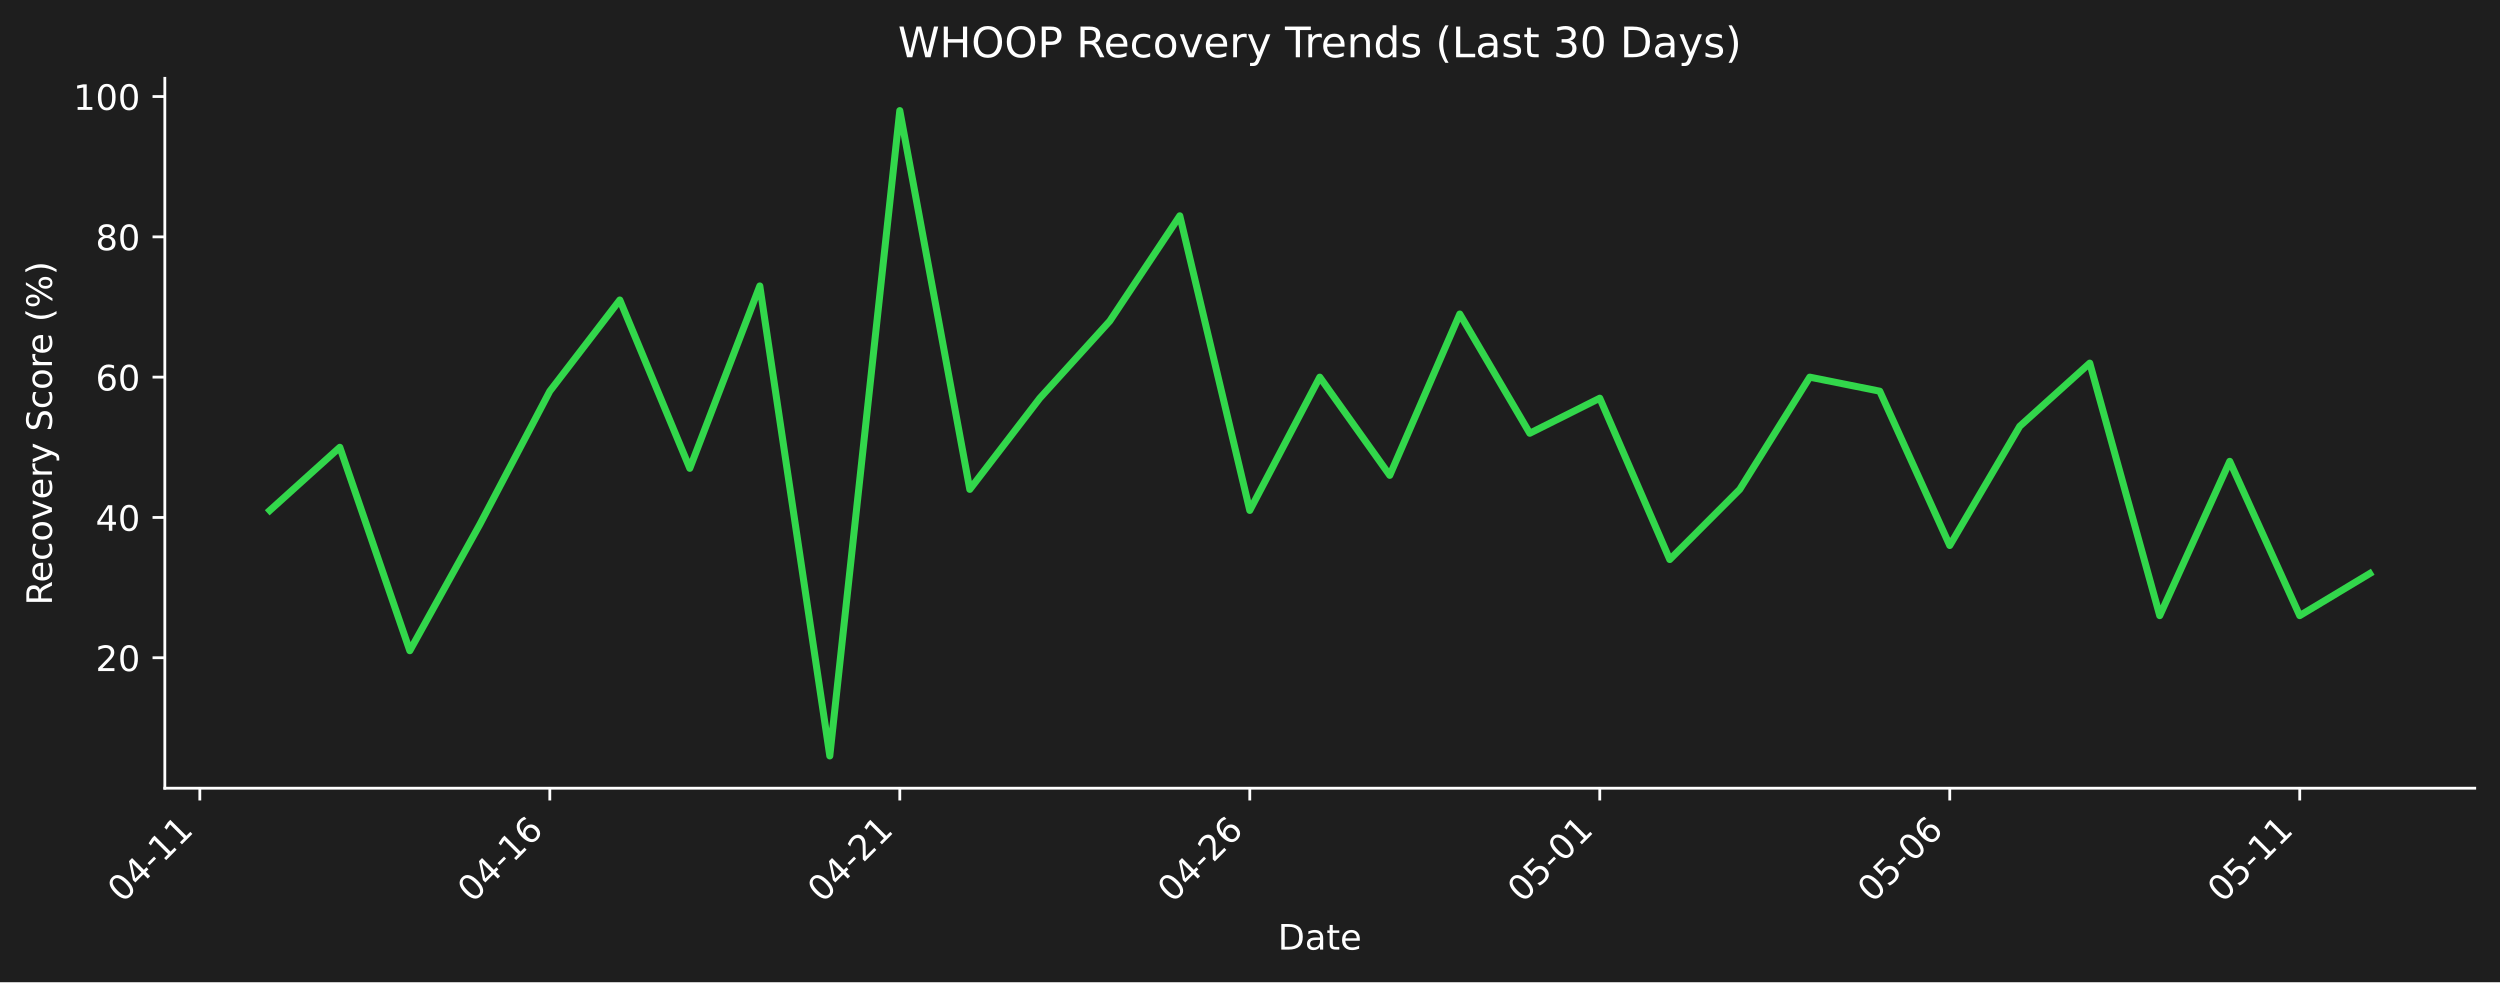
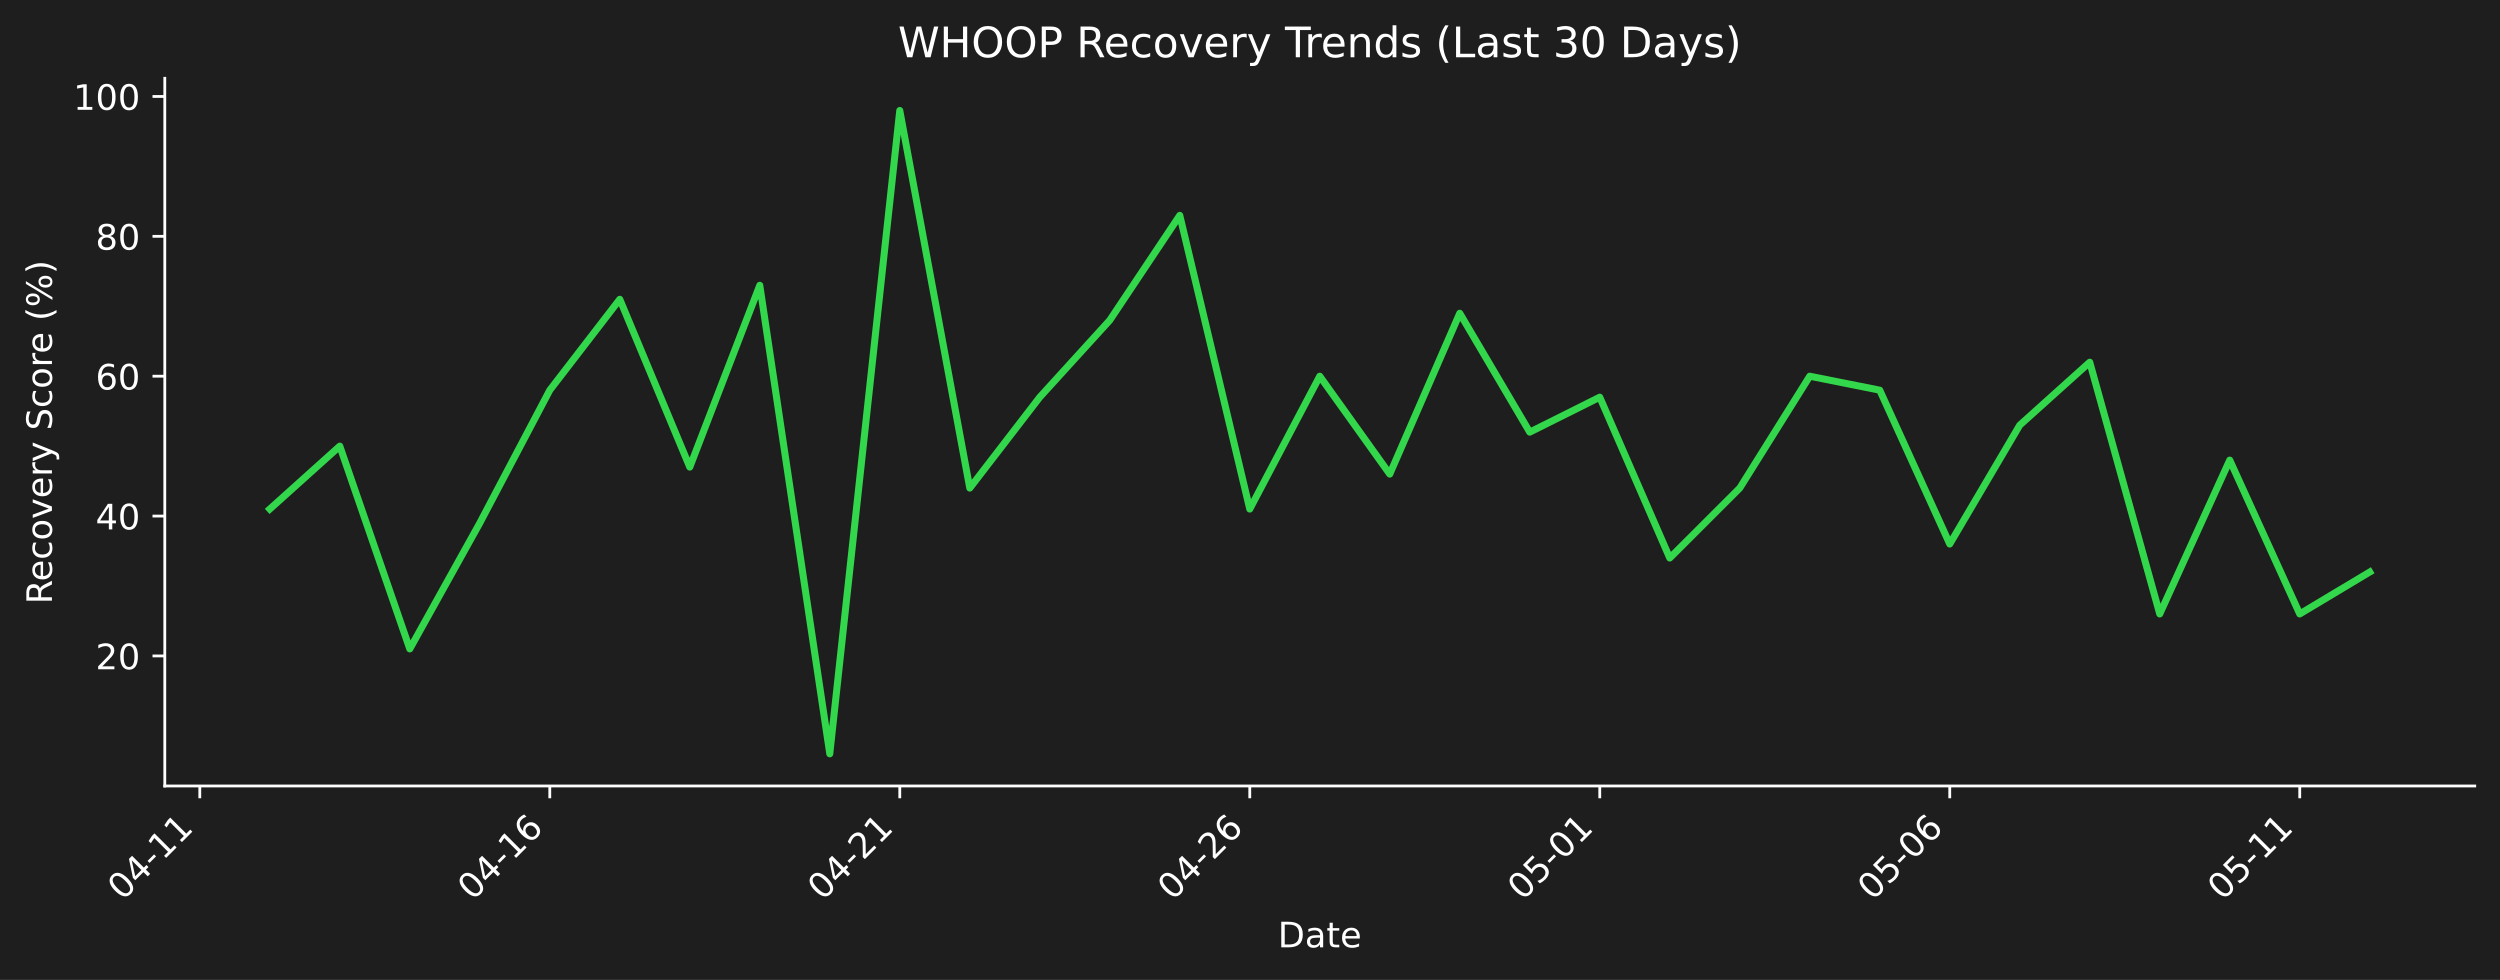
- <svg xmlns="http://www.w3.org/2000/svg" xmlns:xlink="http://www.w3.org/1999/xlink" width="712.361pt" height="279.863pt" viewBox="0 0 712.361 279.863" version="1.1">
+ <svg xmlns="http://www.w3.org/2000/svg" xmlns:xlink="http://www.w3.org/1999/xlink" width="712.496pt" height="279.271pt" viewBox="0 0 712.496 279.271" version="1.1">
  <defs>
    <style type="text/css">*{stroke-linejoin: round; stroke-linecap: butt}</style>
  </defs>
  <g id="figure_1">
    <g id="patch_1">
-       <path d="M 0 279.863  L 712.361 279.863  L 712.361 0  L 0 0  z " style="fill: #1e1e1e" />
+       <path d="M 0 279.271  L 712.496 279.271  L 712.496 0  L 0 0  z " style="fill: #1e1e1e" />
    </g>
    <g id="axes_1">
      <g id="patch_2">
-         <path d="M 46.966 224.595  L 705.161 224.595  L 705.161 22.318  L 46.966 22.318  L 46.966 224.595  z " style="fill: none" />
+         <path d="M 46.966 224.002  L 705.296 224.002  L 705.296 22.318  L 46.966 22.318  L 46.966 224.002  z " style="fill: none" />
      </g>
      <g id="matplotlib.axis_1">
        <g id="xtick_1">
          <g id="line2d_1">
            <defs>
-               <path id="macc4b21406" d="M 0 0  L 0 3.5  " style="stroke: #ffffff; stroke-width: 0.8" />
+               <path id="m07e16ad190" d="M 0 0  L 0 3.5  " style="stroke: #ffffff; stroke-width: 0.8" />
            </defs>
            <g>
-               <use xlink:href="#macc4b21406" x="56.938" y="224.595" style="fill: #ffffff; stroke: #ffffff; stroke-width: 0.8" />
+               <use xlink:href="#m07e16ad190" x="56.94" y="224.002" style="fill: #ffffff; stroke: #ffffff; stroke-width: 0.8" />
            </g>
          </g>
          <g id="text_1">
-             <g style="fill: #ffffff" transform="translate(34.92074 257.5148) rotate(-45) scale(0.1 -0.1)">
+             <g style="fill: #ffffff" transform="translate(34.92278 256.9221) rotate(-45) scale(0.1 -0.1)">
              <defs>
                <path id="DejaVuSans-30" d="M 2034 4250  Q 1547 4250 1301 3770  Q 1056 3291 1056 2328  Q 1056 1369 1301 889  Q 1547 409 2034 409  Q 2525 409 2770 889  Q 3016 1369 3016 2328  Q 3016 3291 2770 3770  Q 2525 4250 2034 4250  z M 2034 4750  Q 2819 4750 3233 4129  Q 3647 3509 3647 2328  Q 3647 1150 3233 529  Q 2819 -91 2034 -91  Q 1250 -91 836 529  Q 422 1150 422 2328  Q 422 3509 836 4129  Q 1250 4750 2034 4750  z " transform="scale(0.015625)" />
                <path id="DejaVuSans-34" d="M 2419 4116  L 825 1625  L 2419 1625  L 2419 4116  z M 2253 4666  L 3047 4666  L 3047 1625  L 3713 1625  L 3713 1100  L 3047 1100  L 3047 0  L 2419 0  L 2419 1100  L 313 1100  L 313 1709  L 2253 4666  z " transform="scale(0.015625)" />
                <path id="DejaVuSans-2d" d="M 313 2009  L 1997 2009  L 1997 1497  L 313 1497  L 313 2009  z " transform="scale(0.015625)" />
                <path id="DejaVuSans-31" d="M 794 531  L 1825 531  L 1825 4091  L 703 3866  L 703 4441  L 1819 4666  L 2450 4666  L 2450 531  L 3481 531  L 3481 0  L 794 0  L 794 531  z " transform="scale(0.015625)" />
              </defs>
              <use xlink:href="#DejaVuSans-30" />
              <use xlink:href="#DejaVuSans-34" transform="translate(63.62305 0)" />
              <use xlink:href="#DejaVuSans-2d" transform="translate(127.2461 0)" />
              <use xlink:href="#DejaVuSans-31" transform="translate(163.3301 0)" />
              <use xlink:href="#DejaVuSans-31" transform="translate(226.9531 0)" />
            </g>
          </g>
        </g>
        <g id="xtick_2">
          <g id="line2d_2">
            <g>
-               <use xlink:href="#macc4b21406" x="156.665" y="224.595" style="fill: #ffffff; stroke: #ffffff; stroke-width: 0.8" />
+               <use xlink:href="#m07e16ad190" x="156.687" y="224.002" style="fill: #ffffff; stroke: #ffffff; stroke-width: 0.8" />
            </g>
          </g>
          <g id="text_2">
-             <g style="fill: #ffffff" transform="translate(134.6473 257.5148) rotate(-45) scale(0.1 -0.1)">
+             <g style="fill: #ffffff" transform="translate(134.6698 256.9221) rotate(-45) scale(0.1 -0.1)">
              <defs>
                <path id="DejaVuSans-36" d="M 2113 2584  Q 1688 2584 1439 2293  Q 1191 2003 1191 1497  Q 1191 994 1439 701  Q 1688 409 2113 409  Q 2538 409 2786 701  Q 3034 994 3034 1497  Q 3034 2003 2786 2293  Q 2538 2584 2113 2584  z M 3366 4563  L 3366 3988  Q 3128 4100 2886 4159  Q 2644 4219 2406 4219  Q 1781 4219 1451 3797  Q 1122 3375 1075 2522  Q 1259 2794 1537 2939  Q 1816 3084 2150 3084  Q 2853 3084 3261 2657  Q 3669 2231 3669 1497  Q 3669 778 3244 343  Q 2819 -91 2113 -91  Q 1303 -91 875 529  Q 447 1150 447 2328  Q 447 3434 972 4092  Q 1497 4750 2381 4750  Q 2619 4750 2861 4703  Q 3103 4656 3366 4563  z " transform="scale(0.015625)" />
              </defs>
              <use xlink:href="#DejaVuSans-30" />
              <use xlink:href="#DejaVuSans-34" transform="translate(63.62305 0)" />
              <use xlink:href="#DejaVuSans-2d" transform="translate(127.2461 0)" />
              <use xlink:href="#DejaVuSans-31" transform="translate(163.3301 0)" />
              <use xlink:href="#DejaVuSans-36" transform="translate(226.9531 0)" />
            </g>
          </g>
        </g>
        <g id="xtick_3">
          <g id="line2d_3">
            <g>
-               <use xlink:href="#macc4b21406" x="256.391" y="224.595" style="fill: #ffffff; stroke: #ffffff; stroke-width: 0.8" />
+               <use xlink:href="#m07e16ad190" x="256.434" y="224.002" style="fill: #ffffff; stroke: #ffffff; stroke-width: 0.8" />
            </g>
          </g>
          <g id="text_3">
-             <g style="fill: #ffffff" transform="translate(234.3738 257.5148) rotate(-45) scale(0.1 -0.1)">
+             <g style="fill: #ffffff" transform="translate(234.4167 256.9221) rotate(-45) scale(0.1 -0.1)">
              <defs>
                <path id="DejaVuSans-32" d="M 1228 531  L 3431 531  L 3431 0  L 469 0  L 469 531  Q 828 903 1448 1529  Q 2069 2156 2228 2338  Q 2531 2678 2651 2914  Q 2772 3150 2772 3378  Q 2772 3750 2511 3984  Q 2250 4219 1831 4219  Q 1534 4219 1204 4116  Q 875 4013 500 3803  L 500 4441  Q 881 4594 1212 4672  Q 1544 4750 1819 4750  Q 2544 4750 2975 4387  Q 3406 4025 3406 3419  Q 3406 3131 3298 2873  Q 3191 2616 2906 2266  Q 2828 2175 2409 1742  Q 1991 1309 1228 531  z " transform="scale(0.015625)" />
              </defs>
              <use xlink:href="#DejaVuSans-30" />
              <use xlink:href="#DejaVuSans-34" transform="translate(63.62305 0)" />
              <use xlink:href="#DejaVuSans-2d" transform="translate(127.2461 0)" />
              <use xlink:href="#DejaVuSans-32" transform="translate(163.3301 0)" />
              <use xlink:href="#DejaVuSans-31" transform="translate(226.9531 0)" />
            </g>
          </g>
        </g>
        <g id="xtick_4">
          <g id="line2d_4">
            <g>
-               <use xlink:href="#macc4b21406" x="356.118" y="224.595" style="fill: #ffffff; stroke: #ffffff; stroke-width: 0.8" />
+               <use xlink:href="#m07e16ad190" x="356.181" y="224.002" style="fill: #ffffff; stroke: #ffffff; stroke-width: 0.8" />
            </g>
          </g>
          <g id="text_4">
-             <g style="fill: #ffffff" transform="translate(334.1003 257.5148) rotate(-45) scale(0.1 -0.1)">
+             <g style="fill: #ffffff" transform="translate(334.1637 256.9221) rotate(-45) scale(0.1 -0.1)">
              <use xlink:href="#DejaVuSans-30" />
              <use xlink:href="#DejaVuSans-34" transform="translate(63.62305 0)" />
              <use xlink:href="#DejaVuSans-2d" transform="translate(127.2461 0)" />
              <use xlink:href="#DejaVuSans-32" transform="translate(163.3301 0)" />
              <use xlink:href="#DejaVuSans-36" transform="translate(226.9531 0)" />
            </g>
          </g>
        </g>
        <g id="xtick_5">
          <g id="line2d_5">
            <g>
-               <use xlink:href="#macc4b21406" x="455.844" y="224.595" style="fill: #ffffff; stroke: #ffffff; stroke-width: 0.8" />
+               <use xlink:href="#m07e16ad190" x="455.928" y="224.002" style="fill: #ffffff; stroke: #ffffff; stroke-width: 0.8" />
            </g>
          </g>
          <g id="text_5">
-             <g style="fill: #ffffff" transform="translate(433.8268 257.5148) rotate(-45) scale(0.1 -0.1)">
+             <g style="fill: #ffffff" transform="translate(433.9107 256.9221) rotate(-45) scale(0.1 -0.1)">
              <defs>
                <path id="DejaVuSans-35" d="M 691 4666  L 3169 4666  L 3169 4134  L 1269 4134  L 1269 2991  Q 1406 3038 1543 3061  Q 1681 3084 1819 3084  Q 2600 3084 3056 2656  Q 3513 2228 3513 1497  Q 3513 744 3044 326  Q 2575 -91 1722 -91  Q 1428 -91 1123 -41  Q 819 9 494 109  L 494 744  Q 775 591 1075 516  Q 1375 441 1709 441  Q 2250 441 2565 725  Q 2881 1009 2881 1497  Q 2881 1984 2565 2268  Q 2250 2553 1709 2553  Q 1456 2553 1204 2497  Q 953 2441 691 2322  L 691 4666  z " transform="scale(0.015625)" />
              </defs>
              <use xlink:href="#DejaVuSans-30" />
              <use xlink:href="#DejaVuSans-35" transform="translate(63.62305 0)" />
              <use xlink:href="#DejaVuSans-2d" transform="translate(127.2461 0)" />
              <use xlink:href="#DejaVuSans-30" transform="translate(163.3301 0)" />
              <use xlink:href="#DejaVuSans-31" transform="translate(226.9531 0)" />
            </g>
          </g>
        </g>
        <g id="xtick_6">
          <g id="line2d_6">
            <g>
-               <use xlink:href="#macc4b21406" x="555.571" y="224.595" style="fill: #ffffff; stroke: #ffffff; stroke-width: 0.8" />
+               <use xlink:href="#m07e16ad190" x="555.675" y="224.002" style="fill: #ffffff; stroke: #ffffff; stroke-width: 0.8" />
            </g>
          </g>
          <g id="text_6">
-             <g style="fill: #ffffff" transform="translate(533.5533 257.5148) rotate(-45) scale(0.1 -0.1)">
+             <g style="fill: #ffffff" transform="translate(533.6576 256.9221) rotate(-45) scale(0.1 -0.1)">
              <use xlink:href="#DejaVuSans-30" />
              <use xlink:href="#DejaVuSans-35" transform="translate(63.62305 0)" />
              <use xlink:href="#DejaVuSans-2d" transform="translate(127.2461 0)" />
              <use xlink:href="#DejaVuSans-30" transform="translate(163.3301 0)" />
              <use xlink:href="#DejaVuSans-36" transform="translate(226.9531 0)" />
            </g>
          </g>
        </g>
        <g id="xtick_7">
          <g id="line2d_7">
            <g>
-               <use xlink:href="#macc4b21406" x="655.297" y="224.595" style="fill: #ffffff; stroke: #ffffff; stroke-width: 0.8" />
+               <use xlink:href="#m07e16ad190" x="655.422" y="224.002" style="fill: #ffffff; stroke: #ffffff; stroke-width: 0.8" />
            </g>
          </g>
          <g id="text_7">
-             <g style="fill: #ffffff" transform="translate(633.2798 257.5148) rotate(-45) scale(0.1 -0.1)">
+             <g style="fill: #ffffff" transform="translate(633.4046 256.9221) rotate(-45) scale(0.1 -0.1)">
              <use xlink:href="#DejaVuSans-30" />
              <use xlink:href="#DejaVuSans-35" transform="translate(63.62305 0)" />
              <use xlink:href="#DejaVuSans-2d" transform="translate(127.2461 0)" />
              <use xlink:href="#DejaVuSans-31" transform="translate(163.3301 0)" />
              <use xlink:href="#DejaVuSans-31" transform="translate(226.9531 0)" />
            </g>
          </g>
        </g>
        <g id="text_8">
-           <g style="fill: #ffffff" transform="translate(364.1123 270.5838) scale(0.1 -0.1)">
+           <g style="fill: #ffffff" transform="translate(364.1798 269.9911) scale(0.1 -0.1)">
            <defs>
              <path id="DejaVuSans-44" d="M 1259 4147  L 1259 519  L 2022 519  Q 2988 519 3436 956  Q 3884 1394 3884 2338  Q 3884 3275 3436 3711  Q 2988 4147 2022 4147  L 1259 4147  z M 628 4666  L 1925 4666  Q 3281 4666 3915 4102  Q 4550 3538 4550 2338  Q 4550 1131 3912 565  Q 3275 0 1925 0  L 628 0  L 628 4666  z " transform="scale(0.015625)" />
              <path id="DejaVuSans-61" d="M 2194 1759  Q 1497 1759 1228 1600  Q 959 1441 959 1056  Q 959 750 1161 570  Q 1363 391 1709 391  Q 2188 391 2477 730  Q 2766 1069 2766 1631  L 2766 1759  L 2194 1759  z M 3341 1997  L 3341 0  L 2766 0  L 2766 531  Q 2569 213 2275 61  Q 1981 -91 1556 -91  Q 1019 -91 701 211  Q 384 513 384 1019  Q 384 1609 779 1909  Q 1175 2209 1959 2209  L 2766 2209  L 2766 2266  Q 2766 2663 2505 2880  Q 2244 3097 1772 3097  Q 1472 3097 1187 3025  Q 903 2953 641 2809  L 641 3341  Q 956 3463 1253 3523  Q 1550 3584 1831 3584  Q 2591 3584 2966 3190  Q 3341 2797 3341 1997  z " transform="scale(0.015625)" />
              <path id="DejaVuSans-74" d="M 1172 4494  L 1172 3500  L 2356 3500  L 2356 3053  L 1172 3053  L 1172 1153  Q 1172 725 1289 603  Q 1406 481 1766 481  L 2356 481  L 2356 0  L 1766 0  Q 1100 0 847 248  Q 594 497 594 1153  L 594 3053  L 172 3053  L 172 3500  L 594 3500  L 594 4494  L 1172 4494  z " transform="scale(0.015625)" />
              <path id="DejaVuSans-65" d="M 3597 1894  L 3597 1613  L 953 1613  Q 991 1019 1311 708  Q 1631 397 2203 397  Q 2534 397 2845 478  Q 3156 559 3463 722  L 3463 178  Q 3153 47 2828 -22  Q 2503 -91 2169 -91  Q 1331 -91 842 396  Q 353 884 353 1716  Q 353 2575 817 3079  Q 1281 3584 2069 3584  Q 2775 3584 3186 3129  Q 3597 2675 3597 1894  z M 3022 2063  Q 3016 2534 2758 2815  Q 2500 3097 2075 3097  Q 1594 3097 1305 2825  Q 1016 2553 972 2059  L 3022 2063  z " transform="scale(0.015625)" />
            </defs>
            <use xlink:href="#DejaVuSans-44" />
            <use xlink:href="#DejaVuSans-61" transform="translate(77.00195 0)" />
            <use xlink:href="#DejaVuSans-74" transform="translate(138.2812 0)" />
            <use xlink:href="#DejaVuSans-65" transform="translate(177.4902 0)" />
          </g>
        </g>
      </g>
      <g id="matplotlib.axis_2">
        <g id="ytick_1">
          <g id="line2d_8">
            <defs>
-               <path id="m65053c3fdb" d="M 0 0  L -3.5 0  " style="stroke: #ffffff; stroke-width: 0.8" />
+               <path id="mb70e938acf" d="M 0 0  L -3.5 0  " style="stroke: #ffffff; stroke-width: 0.8" />
            </defs>
            <g>
-               <use xlink:href="#m65053c3fdb" x="46.966" y="187.418" style="fill: #ffffff; stroke: #ffffff; stroke-width: 0.8" />
+               <use xlink:href="#mb70e938acf" x="46.966" y="186.934" style="fill: #ffffff; stroke: #ffffff; stroke-width: 0.8" />
            </g>
          </g>
          <g id="text_9">
-             <g style="fill: #ffffff" transform="translate(27.24063 191.2168) scale(0.1 -0.1)">
+             <g style="fill: #ffffff" transform="translate(27.24063 190.733) scale(0.1 -0.1)">
              <use xlink:href="#DejaVuSans-32" />
              <use xlink:href="#DejaVuSans-30" transform="translate(63.62305 0)" />
            </g>
          </g>
        </g>
        <g id="ytick_2">
          <g id="line2d_9">
            <g>
-               <use xlink:href="#m65053c3fdb" x="46.966" y="147.442" style="fill: #ffffff; stroke: #ffffff; stroke-width: 0.8" />
+               <use xlink:href="#mb70e938acf" x="46.966" y="147.075" style="fill: #ffffff; stroke: #ffffff; stroke-width: 0.8" />
            </g>
          </g>
          <g id="text_10">
-             <g style="fill: #ffffff" transform="translate(27.24063 151.2411) scale(0.1 -0.1)">
+             <g style="fill: #ffffff" transform="translate(27.24063 150.8745) scale(0.1 -0.1)">
              <use xlink:href="#DejaVuSans-34" />
              <use xlink:href="#DejaVuSans-30" transform="translate(63.62305 0)" />
            </g>
          </g>
        </g>
        <g id="ytick_3">
          <g id="line2d_10">
            <g>
-               <use xlink:href="#m65053c3fdb" x="46.966" y="107.466" style="fill: #ffffff; stroke: #ffffff; stroke-width: 0.8" />
+               <use xlink:href="#mb70e938acf" x="46.966" y="107.217" style="fill: #ffffff; stroke: #ffffff; stroke-width: 0.8" />
            </g>
          </g>
          <g id="text_11">
-             <g style="fill: #ffffff" transform="translate(27.24063 111.2655) scale(0.1 -0.1)">
+             <g style="fill: #ffffff" transform="translate(27.24063 111.016) scale(0.1 -0.1)">
              <use xlink:href="#DejaVuSans-36" />
              <use xlink:href="#DejaVuSans-30" transform="translate(63.62305 0)" />
            </g>
          </g>
        </g>
        <g id="ytick_4">
          <g id="line2d_11">
            <g>
-               <use xlink:href="#m65053c3fdb" x="46.966" y="67.491" style="fill: #ffffff; stroke: #ffffff; stroke-width: 0.8" />
+               <use xlink:href="#mb70e938acf" x="46.966" y="67.358" style="fill: #ffffff; stroke: #ffffff; stroke-width: 0.8" />
            </g>
          </g>
          <g id="text_12">
-             <g style="fill: #ffffff" transform="translate(27.24063 71.28982) scale(0.1 -0.1)">
+             <g style="fill: #ffffff" transform="translate(27.24063 71.15746) scale(0.1 -0.1)">
              <defs>
                <path id="DejaVuSans-38" d="M 2034 2216  Q 1584 2216 1326 1975  Q 1069 1734 1069 1313  Q 1069 891 1326 650  Q 1584 409 2034 409  Q 2484 409 2743 651  Q 3003 894 3003 1313  Q 3003 1734 2745 1975  Q 2488 2216 2034 2216  z M 1403 2484  Q 997 2584 770 2862  Q 544 3141 544 3541  Q 544 4100 942 4425  Q 1341 4750 2034 4750  Q 2731 4750 3128 4425  Q 3525 4100 3525 3541  Q 3525 3141 3298 2862  Q 3072 2584 2669 2484  Q 3125 2378 3379 2068  Q 3634 1759 3634 1313  Q 3634 634 3220 271  Q 2806 -91 2034 -91  Q 1263 -91 848 271  Q 434 634 434 1313  Q 434 1759 690 2068  Q 947 2378 1403 2484  z M 1172 3481  Q 1172 3119 1398 2916  Q 1625 2713 2034 2713  Q 2441 2713 2670 2916  Q 2900 3119 2900 3481  Q 2900 3844 2670 4047  Q 2441 4250 2034 4250  Q 1625 4250 1398 4047  Q 1172 3844 1172 3481  z " transform="scale(0.015625)" />
              </defs>
              <use xlink:href="#DejaVuSans-38" />
              <use xlink:href="#DejaVuSans-30" transform="translate(63.62305 0)" />
            </g>
          </g>
        </g>
        <g id="ytick_5">
          <g id="line2d_12">
            <g>
-               <use xlink:href="#m65053c3fdb" x="46.966" y="27.515" style="fill: #ffffff; stroke: #ffffff; stroke-width: 0.8" />
+               <use xlink:href="#mb70e938acf" x="46.966" y="27.5" style="fill: #ffffff; stroke: #ffffff; stroke-width: 0.8" />
            </g>
          </g>
          <g id="text_13">
-             <g style="fill: #ffffff" transform="translate(20.87813 31.31418) scale(0.1 -0.1)">
+             <g style="fill: #ffffff" transform="translate(20.87813 31.29895) scale(0.1 -0.1)">
              <use xlink:href="#DejaVuSans-31" />
              <use xlink:href="#DejaVuSans-30" transform="translate(63.62305 0)" />
              <use xlink:href="#DejaVuSans-30" transform="translate(127.2461 0)" />
            </g>
          </g>
        </g>
        <g id="text_14">
-           <g style="fill: #ffffff" transform="translate(14.79844 172.4745) rotate(-90) scale(0.1 -0.1)">
+           <g style="fill: #ffffff" transform="translate(14.79844 172.1781) rotate(-90) scale(0.1 -0.1)">
            <defs>
              <path id="DejaVuSans-52" d="M 2841 2188  Q 3044 2119 3236 1894  Q 3428 1669 3622 1275  L 4263 0  L 3584 0  L 2988 1197  Q 2756 1666 2539 1819  Q 2322 1972 1947 1972  L 1259 1972  L 1259 0  L 628 0  L 628 4666  L 2053 4666  Q 2853 4666 3247 4331  Q 3641 3997 3641 3322  Q 3641 2881 3436 2590  Q 3231 2300 2841 2188  z M 1259 4147  L 1259 2491  L 2053 2491  Q 2509 2491 2742 2702  Q 2975 2913 2975 3322  Q 2975 3731 2742 3939  Q 2509 4147 2053 4147  L 1259 4147  z " transform="scale(0.015625)" />
              <path id="DejaVuSans-63" d="M 3122 3366  L 3122 2828  Q 2878 2963 2633 3030  Q 2388 3097 2138 3097  Q 1578 3097 1268 2742  Q 959 2388 959 1747  Q 959 1106 1268 751  Q 1578 397 2138 397  Q 2388 397 2633 464  Q 2878 531 3122 666  L 3122 134  Q 2881 22 2623 -34  Q 2366 -91 2075 -91  Q 1284 -91 818 406  Q 353 903 353 1747  Q 353 2603 823 3093  Q 1294 3584 2113 3584  Q 2378 3584 2631 3529  Q 2884 3475 3122 3366  z " transform="scale(0.015625)" />
              <path id="DejaVuSans-6f" d="M 1959 3097  Q 1497 3097 1228 2736  Q 959 2375 959 1747  Q 959 1119 1226 758  Q 1494 397 1959 397  Q 2419 397 2687 759  Q 2956 1122 2956 1747  Q 2956 2369 2687 2733  Q 2419 3097 1959 3097  z M 1959 3584  Q 2709 3584 3137 3096  Q 3566 2609 3566 1747  Q 3566 888 3137 398  Q 2709 -91 1959 -91  Q 1206 -91 779 398  Q 353 888 353 1747  Q 353 2609 779 3096  Q 1206 3584 1959 3584  z " transform="scale(0.015625)" />
              <path id="DejaVuSans-76" d="M 191 3500  L 800 3500  L 1894 563  L 2988 3500  L 3597 3500  L 2284 0  L 1503 0  L 191 3500  z " transform="scale(0.015625)" />
              <path id="DejaVuSans-72" d="M 2631 2963  Q 2534 3019 2420 3045  Q 2306 3072 2169 3072  Q 1681 3072 1420 2755  Q 1159 2438 1159 1844  L 1159 0  L 581 0  L 581 3500  L 1159 3500  L 1159 2956  Q 1341 3275 1631 3429  Q 1922 3584 2338 3584  Q 2397 3584 2469 3576  Q 2541 3569 2628 3553  L 2631 2963  z " transform="scale(0.015625)" />
              <path id="DejaVuSans-79" d="M 2059 -325  Q 1816 -950 1584 -1140  Q 1353 -1331 966 -1331  L 506 -1331  L 506 -850  L 844 -850  Q 1081 -850 1212 -737  Q 1344 -625 1503 -206  L 1606 56  L 191 3500  L 800 3500  L 1894 763  L 2988 3500  L 3597 3500  L 2059 -325  z " transform="scale(0.015625)" />
              <path id="DejaVuSans-20" transform="scale(0.015625)" />
              <path id="DejaVuSans-53" d="M 3425 4513  L 3425 3897  Q 3066 4069 2747 4153  Q 2428 4238 2131 4238  Q 1616 4238 1336 4038  Q 1056 3838 1056 3469  Q 1056 3159 1242 3001  Q 1428 2844 1947 2747  L 2328 2669  Q 3034 2534 3370 2195  Q 3706 1856 3706 1288  Q 3706 609 3251 259  Q 2797 -91 1919 -91  Q 1588 -91 1214 -16  Q 841 59 441 206  L 441 856  Q 825 641 1194 531  Q 1563 422 1919 422  Q 2459 422 2753 634  Q 3047 847 3047 1241  Q 3047 1584 2836 1778  Q 2625 1972 2144 2069  L 1759 2144  Q 1053 2284 737 2584  Q 422 2884 422 3419  Q 422 4038 858 4394  Q 1294 4750 2059 4750  Q 2388 4750 2728 4690  Q 3069 4631 3425 4513  z " transform="scale(0.015625)" />
              <path id="DejaVuSans-28" d="M 1984 4856  Q 1566 4138 1362 3434  Q 1159 2731 1159 2009  Q 1159 1288 1364 580  Q 1569 -128 1984 -844  L 1484 -844  Q 1016 -109 783 600  Q 550 1309 550 2009  Q 550 2706 781 3412  Q 1013 4119 1484 4856  L 1984 4856  z " transform="scale(0.015625)" />
              <path id="DejaVuSans-25" d="M 4653 2053  Q 4381 2053 4226 1822  Q 4072 1591 4072 1178  Q 4072 772 4226 539  Q 4381 306 4653 306  Q 4919 306 5073 539  Q 5228 772 5228 1178  Q 5228 1588 5073 1820  Q 4919 2053 4653 2053  z M 4653 2450  Q 5147 2450 5437 2106  Q 5728 1763 5728 1178  Q 5728 594 5436 251  Q 5144 -91 4653 -91  Q 4153 -91 3862 251  Q 3572 594 3572 1178  Q 3572 1766 3864 2108  Q 4156 2450 4653 2450  z M 1428 4353  Q 1159 4353 1004 4120  Q 850 3888 850 3481  Q 850 3069 1003 2837  Q 1156 2606 1428 2606  Q 1700 2606 1854 2837  Q 2009 3069 2009 3481  Q 2009 3884 1853 4118  Q 1697 4353 1428 4353  z M 4250 4750  L 4750 4750  L 1831 -91  L 1331 -91  L 4250 4750  z M 1428 4750  Q 1922 4750 2215 4408  Q 2509 4066 2509 3481  Q 2509 2891 2217 2550  Q 1925 2209 1428 2209  Q 931 2209 642 2551  Q 353 2894 353 3481  Q 353 4063 643 4406  Q 934 4750 1428 4750  z " transform="scale(0.015625)" />
              <path id="DejaVuSans-29" d="M 513 4856  L 1013 4856  Q 1481 4119 1714 3412  Q 1947 2706 1947 2009  Q 1947 1309 1714 600  Q 1481 -109 1013 -844  L 513 -844  Q 928 -128 1133 580  Q 1338 1288 1338 2009  Q 1338 2731 1133 3434  Q 928 4138 513 4856  z " transform="scale(0.015625)" />
            </defs>
            <use xlink:href="#DejaVuSans-52" />
            <use xlink:href="#DejaVuSans-65" transform="translate(64.98242 0)" />
            <use xlink:href="#DejaVuSans-63" transform="translate(126.5059 0)" />
            <use xlink:href="#DejaVuSans-6f" transform="translate(181.4863 0)" />
            <use xlink:href="#DejaVuSans-76" transform="translate(242.668 0)" />
            <use xlink:href="#DejaVuSans-65" transform="translate(301.8477 0)" />
            <use xlink:href="#DejaVuSans-72" transform="translate(363.3711 0)" />
            <use xlink:href="#DejaVuSans-79" transform="translate(404.4844 0)" />
            <use xlink:href="#DejaVuSans-20" transform="translate(463.6641 0)" />
            <use xlink:href="#DejaVuSans-53" transform="translate(495.4512 0)" />
            <use xlink:href="#DejaVuSans-63" transform="translate(558.9277 0)" />
            <use xlink:href="#DejaVuSans-6f" transform="translate(613.9082 0)" />
            <use xlink:href="#DejaVuSans-72" transform="translate(675.0898 0)" />
            <use xlink:href="#DejaVuSans-65" transform="translate(713.9531 0)" />
            <use xlink:href="#DejaVuSans-20" transform="translate(775.4766 0)" />
            <use xlink:href="#DejaVuSans-28" transform="translate(807.2637 0)" />
            <use xlink:href="#DejaVuSans-25" transform="translate(846.2773 0)" />
            <use xlink:href="#DejaVuSans-29" transform="translate(941.2969 0)" />
          </g>
        </g>
      </g>
      <g id="line2d_13">
-         <path d="M 76.884 145.443  L 96.829 127.454  L 116.774 185.419  L 136.719 149.441  L 156.665 111.464  L 176.61 85.48  L 196.555 133.45  L 216.501 81.482  L 236.446 215.4  L 256.391 31.513  L 276.337 139.447  L 296.282 113.463  L 316.227 91.476  L 336.173 61.494  L 356.118 145.443  L 376.063 107.466  L 396.008 135.449  L 415.954 89.477  L 435.899 123.457  L 455.844 113.463  L 475.79 159.435  L 495.735 139.447  L 515.68 107.466  L 535.626 111.464  L 555.571 155.437  L 575.516 121.458  L 595.461 103.469  L 615.407 175.425  L 635.352 131.452  L 655.297 175.425  L 675.243 163.432  " clip-path="url(#p9c1c609c4d)" style="fill: none; stroke: #32d74b; stroke-width: 2; stroke-linecap: square" />
+         <path d="M 76.89 145.082  L 96.839 127.146  L 116.789 184.941  L 136.738 149.068  L 156.687 111.203  L 176.637 85.295  L 196.586 133.125  L 216.535 81.309  L 236.485 214.835  L 256.434 31.486  L 276.384 139.104  L 296.333 113.196  L 316.282 91.273  L 336.232 61.379  L 356.181 145.082  L 376.131 107.217  L 396.08 135.118  L 416.029 89.28  L 435.979 123.16  L 455.928 113.196  L 475.878 159.033  L 495.827 139.104  L 515.776 107.217  L 535.726 111.203  L 555.675 155.047  L 575.625 121.167  L 595.574 103.231  L 615.523 174.976  L 635.473 131.132  L 655.422 174.976  L 675.372 163.019  " clip-path="url(#pc28d5b757d)" style="fill: none; stroke: #32d74b; stroke-width: 2; stroke-linecap: square" />
      </g>
      <g id="patch_3">
-         <path d="M 46.966 224.595  L 46.966 22.318  " style="fill: none; stroke: #ffffff; stroke-width: 0.8; stroke-linejoin: miter; stroke-linecap: square" />
+         <path d="M 46.966 224.002  L 46.966 22.318  " style="fill: none; stroke: #ffffff; stroke-width: 0.8; stroke-linejoin: miter; stroke-linecap: square" />
      </g>
      <g id="patch_4">
-         <path d="M 46.966 224.595  L 705.161 224.595  " style="fill: none; stroke: #ffffff; stroke-width: 0.8; stroke-linejoin: miter; stroke-linecap: square" />
+         <path d="M 46.966 224.002  L 705.296 224.002  " style="fill: none; stroke: #ffffff; stroke-width: 0.8; stroke-linejoin: miter; stroke-linecap: square" />
      </g>
      <g id="text_15">
-         <g style="fill: #ffffff" transform="translate(255.8691 16.31812) scale(0.12 -0.12)">
+         <g style="fill: #ffffff" transform="translate(255.9366 16.31812) scale(0.12 -0.12)">
          <defs>
            <path id="DejaVuSans-57" d="M 213 4666  L 850 4666  L 1831 722  L 2809 4666  L 3519 4666  L 4500 722  L 5478 4666  L 6119 4666  L 4947 0  L 4153 0  L 3169 4050  L 2175 0  L 1381 0  L 213 4666  z " transform="scale(0.015625)" />
            <path id="DejaVuSans-48" d="M 628 4666  L 1259 4666  L 1259 2753  L 3553 2753  L 3553 4666  L 4184 4666  L 4184 0  L 3553 0  L 3553 2222  L 1259 2222  L 1259 0  L 628 0  L 628 4666  z " transform="scale(0.015625)" />
            <path id="DejaVuSans-4f" d="M 2522 4238  Q 1834 4238 1429 3725  Q 1025 3213 1025 2328  Q 1025 1447 1429 934  Q 1834 422 2522 422  Q 3209 422 3611 934  Q 4013 1447 4013 2328  Q 4013 3213 3611 3725  Q 3209 4238 2522 4238  z M 2522 4750  Q 3503 4750 4090 4092  Q 4678 3434 4678 2328  Q 4678 1225 4090 567  Q 3503 -91 2522 -91  Q 1538 -91 948 565  Q 359 1222 359 2328  Q 359 3434 948 4092  Q 1538 4750 2522 4750  z " transform="scale(0.015625)" />
            <path id="DejaVuSans-50" d="M 1259 4147  L 1259 2394  L 2053 2394  Q 2494 2394 2734 2622  Q 2975 2850 2975 3272  Q 2975 3691 2734 3919  Q 2494 4147 2053 4147  L 1259 4147  z M 628 4666  L 2053 4666  Q 2838 4666 3239 4311  Q 3641 3956 3641 3272  Q 3641 2581 3239 2228  Q 2838 1875 2053 1875  L 1259 1875  L 1259 0  L 628 0  L 628 4666  z " transform="scale(0.015625)" />
            <path id="DejaVuSans-54" d="M -19 4666  L 3928 4666  L 3928 4134  L 2272 4134  L 2272 0  L 1638 0  L 1638 4134  L -19 4134  L -19 4666  z " transform="scale(0.015625)" />
            <path id="DejaVuSans-6e" d="M 3513 2113  L 3513 0  L 2938 0  L 2938 2094  Q 2938 2591 2744 2837  Q 2550 3084 2163 3084  Q 1697 3084 1428 2787  Q 1159 2491 1159 1978  L 1159 0  L 581 0  L 581 3500  L 1159 3500  L 1159 2956  Q 1366 3272 1645 3428  Q 1925 3584 2291 3584  Q 2894 3584 3203 3211  Q 3513 2838 3513 2113  z " transform="scale(0.015625)" />
            <path id="DejaVuSans-64" d="M 2906 2969  L 2906 4863  L 3481 4863  L 3481 0  L 2906 0  L 2906 525  Q 2725 213 2448 61  Q 2172 -91 1784 -91  Q 1150 -91 751 415  Q 353 922 353 1747  Q 353 2572 751 3078  Q 1150 3584 1784 3584  Q 2172 3584 2448 3432  Q 2725 3281 2906 2969  z M 947 1747  Q 947 1113 1208 752  Q 1469 391 1925 391  Q 2381 391 2643 752  Q 2906 1113 2906 1747  Q 2906 2381 2643 2742  Q 2381 3103 1925 3103  Q 1469 3103 1208 2742  Q 947 2381 947 1747  z " transform="scale(0.015625)" />
            <path id="DejaVuSans-73" d="M 2834 3397  L 2834 2853  Q 2591 2978 2328 3040  Q 2066 3103 1784 3103  Q 1356 3103 1142 2972  Q 928 2841 928 2578  Q 928 2378 1081 2264  Q 1234 2150 1697 2047  L 1894 2003  Q 2506 1872 2764 1633  Q 3022 1394 3022 966  Q 3022 478 2636 193  Q 2250 -91 1575 -91  Q 1294 -91 989 -36  Q 684 19 347 128  L 347 722  Q 666 556 975 473  Q 1284 391 1588 391  Q 1994 391 2212 530  Q 2431 669 2431 922  Q 2431 1156 2273 1281  Q 2116 1406 1581 1522  L 1381 1569  Q 847 1681 609 1914  Q 372 2147 372 2553  Q 372 3047 722 3315  Q 1072 3584 1716 3584  Q 2034 3584 2315 3537  Q 2597 3491 2834 3397  z " transform="scale(0.015625)" />
            <path id="DejaVuSans-4c" d="M 628 4666  L 1259 4666  L 1259 531  L 3531 531  L 3531 0  L 628 0  L 628 4666  z " transform="scale(0.015625)" />
            <path id="DejaVuSans-33" d="M 2597 2516  Q 3050 2419 3304 2112  Q 3559 1806 3559 1356  Q 3559 666 3084 287  Q 2609 -91 1734 -91  Q 1441 -91 1130 -33  Q 819 25 488 141  L 488 750  Q 750 597 1062 519  Q 1375 441 1716 441  Q 2309 441 2620 675  Q 2931 909 2931 1356  Q 2931 1769 2642 2001  Q 2353 2234 1838 2234  L 1294 2234  L 1294 2753  L 1863 2753  Q 2328 2753 2575 2939  Q 2822 3125 2822 3475  Q 2822 3834 2567 4026  Q 2313 4219 1838 4219  Q 1578 4219 1281 4162  Q 984 4106 628 3988  L 628 4550  Q 988 4650 1302 4700  Q 1616 4750 1894 4750  Q 2613 4750 3031 4423  Q 3450 4097 3450 3541  Q 3450 3153 3228 2886  Q 3006 2619 2597 2516  z " transform="scale(0.015625)" />
          </defs>
          <use xlink:href="#DejaVuSans-57" />
          <use xlink:href="#DejaVuSans-48" transform="translate(98.87695 0)" />
          <use xlink:href="#DejaVuSans-4f" transform="translate(174.0723 0)" />
          <use xlink:href="#DejaVuSans-4f" transform="translate(252.7832 0)" />
          <use xlink:href="#DejaVuSans-50" transform="translate(331.4941 0)" />
          <use xlink:href="#DejaVuSans-20" transform="translate(391.7969 0)" />
          <use xlink:href="#DejaVuSans-52" transform="translate(423.584 0)" />
          <use xlink:href="#DejaVuSans-65" transform="translate(488.5664 0)" />
          <use xlink:href="#DejaVuSans-63" transform="translate(550.0898 0)" />
          <use xlink:href="#DejaVuSans-6f" transform="translate(605.0703 0)" />
          <use xlink:href="#DejaVuSans-76" transform="translate(666.252 0)" />
          <use xlink:href="#DejaVuSans-65" transform="translate(725.4316 0)" />
          <use xlink:href="#DejaVuSans-72" transform="translate(786.9551 0)" />
          <use xlink:href="#DejaVuSans-79" transform="translate(828.0684 0)" />
          <use xlink:href="#DejaVuSans-20" transform="translate(887.248 0)" />
          <use xlink:href="#DejaVuSans-54" transform="translate(919.0352 0)" />
          <use xlink:href="#DejaVuSans-72" transform="translate(965.3691 0)" />
          <use xlink:href="#DejaVuSans-65" transform="translate(1004.232 0)" />
          <use xlink:href="#DejaVuSans-6e" transform="translate(1065.756 0)" />
          <use xlink:href="#DejaVuSans-64" transform="translate(1129.135 0)" />
          <use xlink:href="#DejaVuSans-73" transform="translate(1192.611 0)" />
          <use xlink:href="#DejaVuSans-20" transform="translate(1244.711 0)" />
          <use xlink:href="#DejaVuSans-28" transform="translate(1276.498 0)" />
          <use xlink:href="#DejaVuSans-4c" transform="translate(1315.512 0)" />
          <use xlink:href="#DejaVuSans-61" transform="translate(1371.225 0)" />
          <use xlink:href="#DejaVuSans-73" transform="translate(1432.504 0)" />
          <use xlink:href="#DejaVuSans-74" transform="translate(1484.604 0)" />
          <use xlink:href="#DejaVuSans-20" transform="translate(1523.812 0)" />
          <use xlink:href="#DejaVuSans-33" transform="translate(1555.6 0)" />
          <use xlink:href="#DejaVuSans-30" transform="translate(1619.223 0)" />
          <use xlink:href="#DejaVuSans-20" transform="translate(1682.846 0)" />
          <use xlink:href="#DejaVuSans-44" transform="translate(1714.633 0)" />
          <use xlink:href="#DejaVuSans-61" transform="translate(1791.635 0)" />
          <use xlink:href="#DejaVuSans-79" transform="translate(1852.914 0)" />
          <use xlink:href="#DejaVuSans-73" transform="translate(1912.094 0)" />
          <use xlink:href="#DejaVuSans-29" transform="translate(1964.193 0)" />
        </g>
      </g>
    </g>
  </g>
  <defs>
-     <clipPath id="p9c1c609c4d">
-       <rect x="46.966" y="22.318" width="658.195" height="202.277" />
+     <clipPath id="pc28d5b757d">
+       <rect x="46.966" y="22.318" width="658.33" height="201.684" />
    </clipPath>
  </defs>
</svg>
